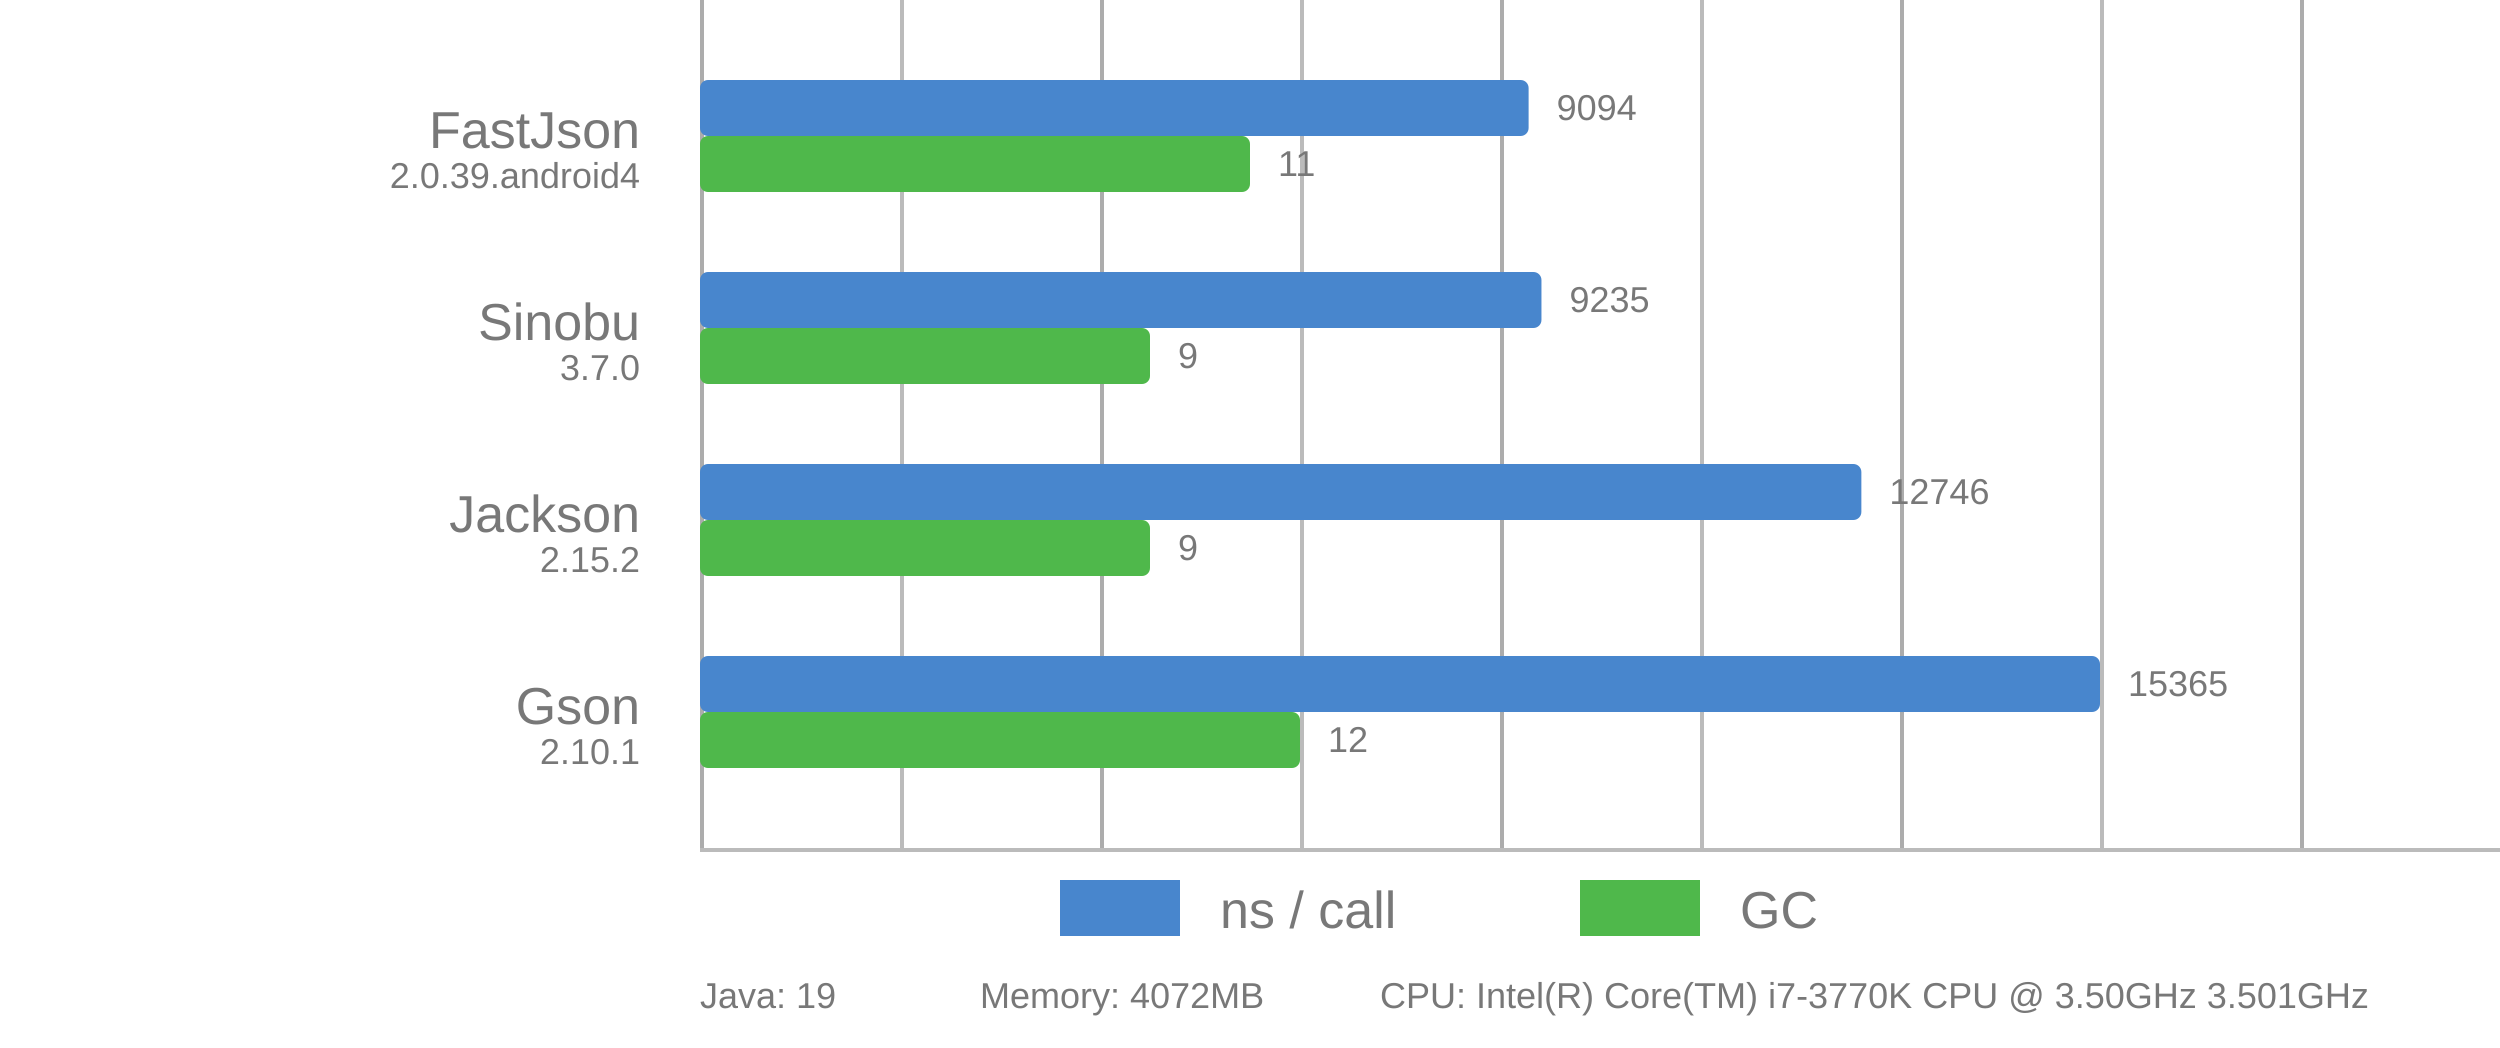
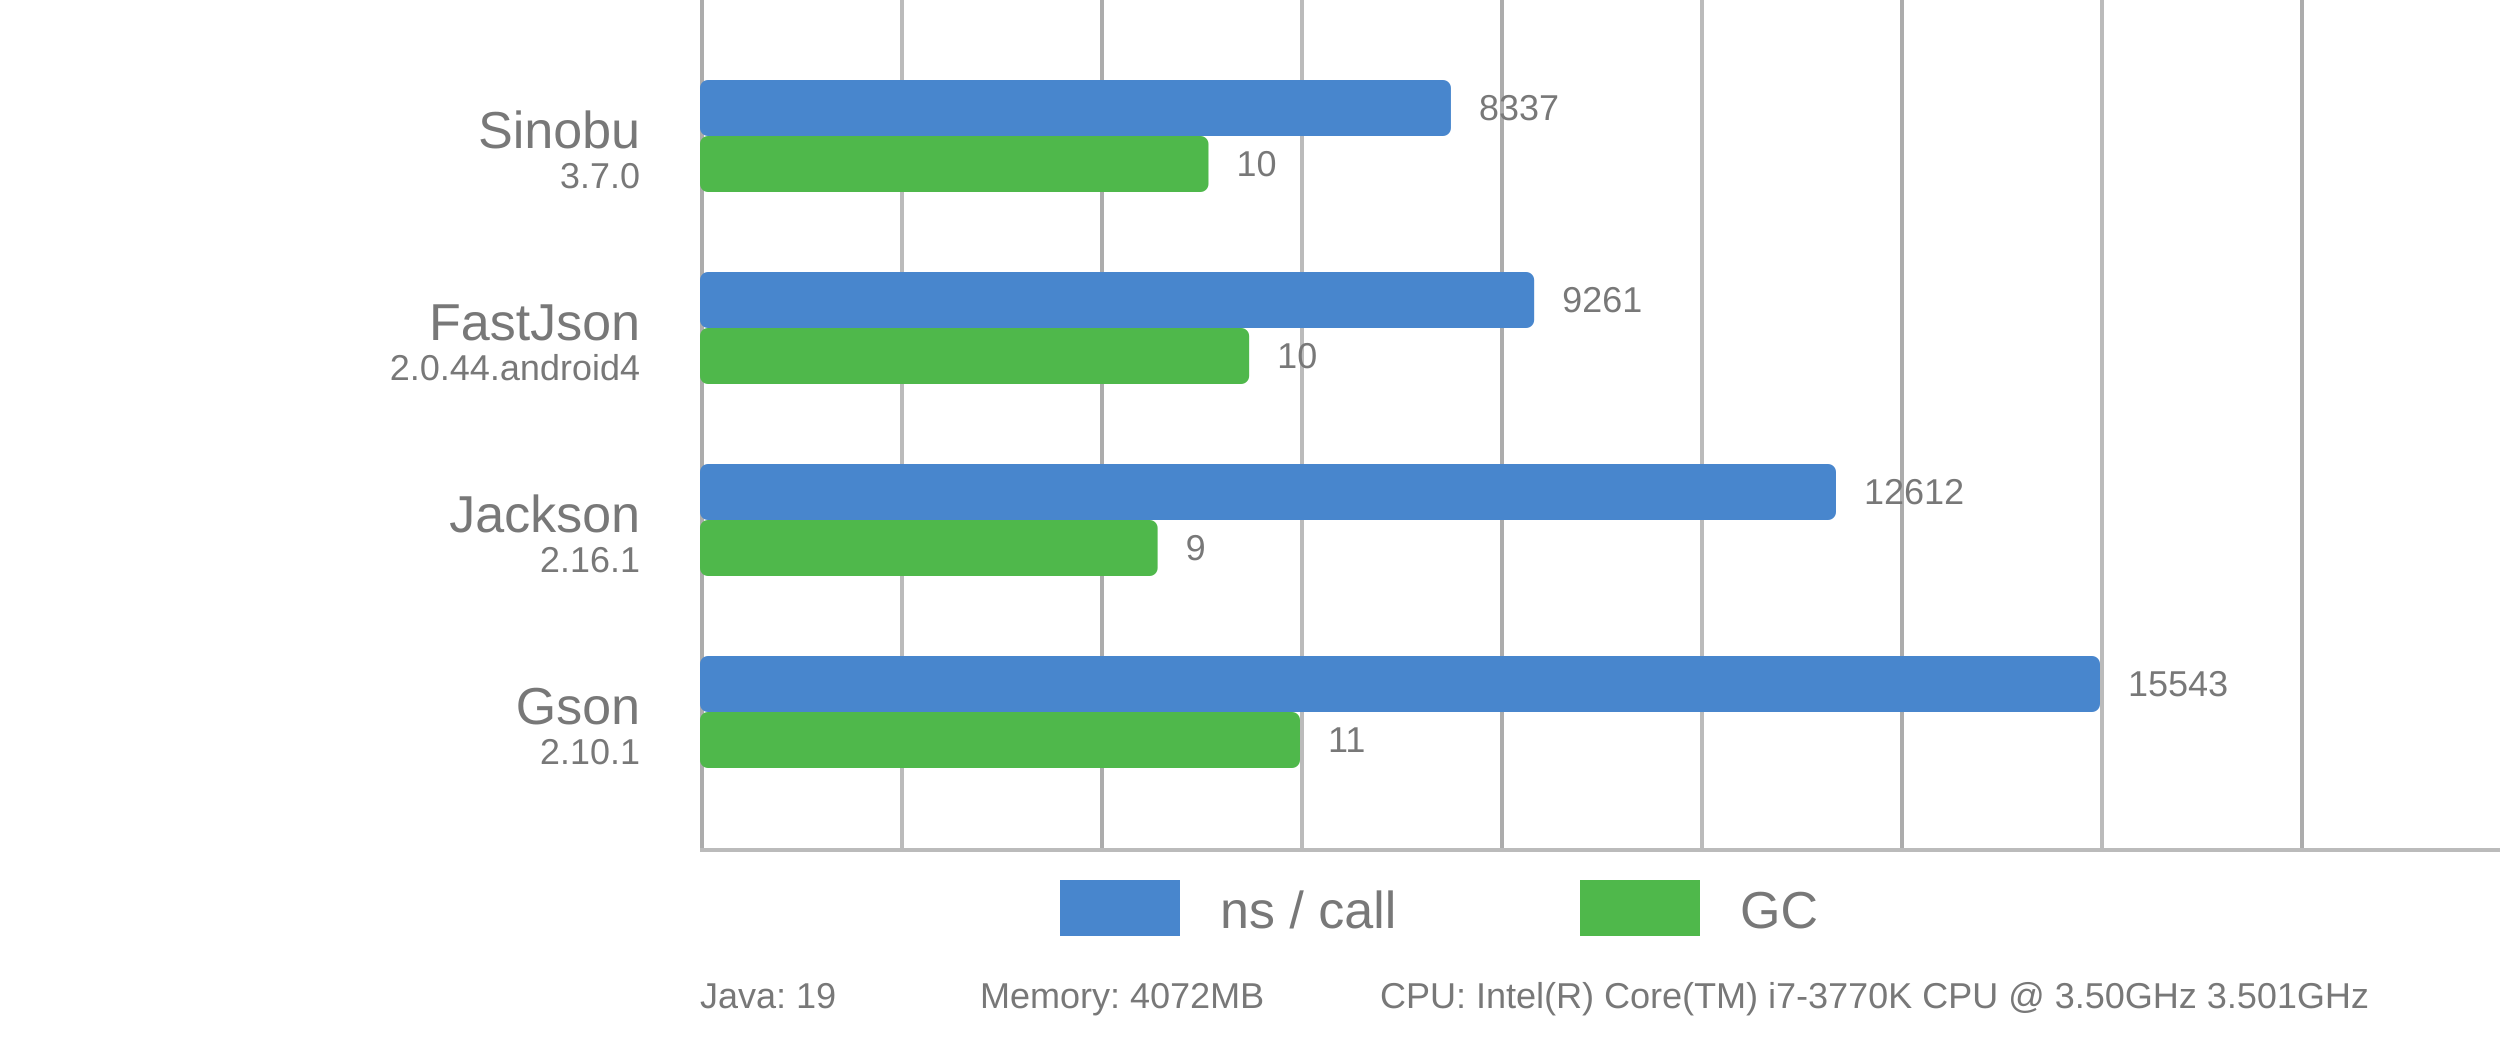
<svg xmlns="http://www.w3.org/2000/svg" viewBox="0 0 625 262">
  <style>
      text {
          font-family: Arial;
          font-size: 13px;
          fill: #787878;
      }

      .desc {
          font-size: 9px;
      }

      .vline {
          fill: #acacac;
          stroke: none;
          stroke-width: 0;
      }

      .subline {
          fill: #bbb;
          stroke: none;
          stroke-width: 0;
      }

      .call {
          fill: #4886CD;
          stroke-linejoin: round;
          height: 14px;
      }

      .gc {
          fill: #4FB84B;
          stroke-linejoin: round;
          height: 14px;
      }
  </style>
  <g>
    <rect x="175" y="0" width="1" height="212" class="vline" />
    <rect x="275" y="0" width="1" height="212" class="vline" />
    <rect x="375" y="0" width="1" height="212" class="vline" />
    <rect x="475" y="0" width="1" height="212" class="vline" />
    <rect x="575" y="0" width="1" height="212" class="vline" />
    <rect x="225" y="0" width="1" height="212" class="subline" />
    <rect x="325" y="0" width="1" height="212" class="subline" />
    <rect x="425" y="0" width="1" height="212" class="subline" />
    <rect x="525" y="0" width="1" height="212" class="subline" />
    <rect x="175" y="212" width="450" height="1" class="subline" />
    <rect x="265" y="220" width="30" class="call" />
    <text x="305" y="232">ns / call</text>
    <rect x="395" y="220" width="30" class="gc" />
    <text x="435" y="232">GC</text>
  </g>
-   <rect x="175" y="20" width="207.153" rx="2" ry="2" class="call" />
-   <rect x="175" y="34" width="137.5" rx="2" ry="2" class="gc" />
-   <text x="160" y="37" text-anchor="end">FastJson</text>
-   <text x="160" y="47" text-anchor="end" class="desc">2.0.39.android4</text>
-   <text x="389.153" y="30" class="desc">9094</text>
-   <text x="319.5" y="44" class="desc">11</text>
-   <rect x="175" y="68" width="210.364" rx="2" ry="2" class="call" />
-   <rect x="175" y="82" width="112.5" rx="2" ry="2" class="gc" />
-   <text x="160" y="85" text-anchor="end">Sinobu</text>
-   <text x="160" y="95" text-anchor="end" class="desc">3.7.0</text>
-   <text x="392.364" y="78" class="desc">9235</text>
-   <text x="294.5" y="92" class="desc">9</text>
-   <rect x="175" y="116" width="290.342" rx="2" ry="2" class="call" />
-   <rect x="175" y="130" width="112.5" rx="2" ry="2" class="gc" />
+   <rect x="175" y="20" width="187.734" rx="2" ry="2" class="call" />
+   <rect x="175" y="34" width="127.119" rx="2" ry="2" class="gc" />
+   <text x="160" y="37" text-anchor="end">Sinobu</text>
+   <text x="160" y="47" text-anchor="end" class="desc">3.7.0</text>
+   <text x="369.734" y="30" class="desc">8337</text>
+   <text x="309.119" y="44" class="desc">10</text>
+   <rect x="175" y="68" width="208.541" rx="2" ry="2" class="call" />
+   <rect x="175" y="82" width="137.288" rx="2" ry="2" class="gc" />
+   <text x="160" y="85" text-anchor="end">FastJson</text>
+   <text x="160" y="95" text-anchor="end" class="desc">2.0.44.android4</text>
+   <text x="390.541" y="78" class="desc">9261</text>
+   <text x="319.288" y="92" class="desc">10</text>
+   <rect x="175" y="116" width="283.999" rx="2" ry="2" class="call" />
+   <rect x="175" y="130" width="114.407" rx="2" ry="2" class="gc" />
  <text x="160" y="133" text-anchor="end">Jackson</text>
-   <text x="160" y="143" text-anchor="end" class="desc">2.15.2</text>
-   <text x="472.342" y="126" class="desc">12746</text>
-   <text x="294.5" y="140" class="desc">9</text>
+   <text x="160" y="143" text-anchor="end" class="desc">2.16.1</text>
+   <text x="465.999" y="126" class="desc">12612</text>
+   <text x="296.407" y="140" class="desc">9</text>
  <rect x="175" y="164" width="350" rx="2" ry="2" class="call" />
  <rect x="175" y="178" width="150" rx="2" ry="2" class="gc" />
  <text x="160" y="181" text-anchor="end">Gson</text>
  <text x="160" y="191" text-anchor="end" class="desc">2.10.1</text>
-   <text x="532" y="174" class="desc">15365</text>
-   <text x="332" y="188" class="desc">12</text>
+   <text x="532" y="174" class="desc">15543</text>
+   <text x="332" y="188" class="desc">11</text>
  <text x="175" y="252" class="desc">Java: 19</text>
  <text x="245" y="252" class="desc">Memory: 4072MB</text>
  <text x="345" y="252" class="desc">CPU: Intel(R) Core(TM) i7-3770K CPU @ 3.50GHz 3.501GHz</text>
</svg>
